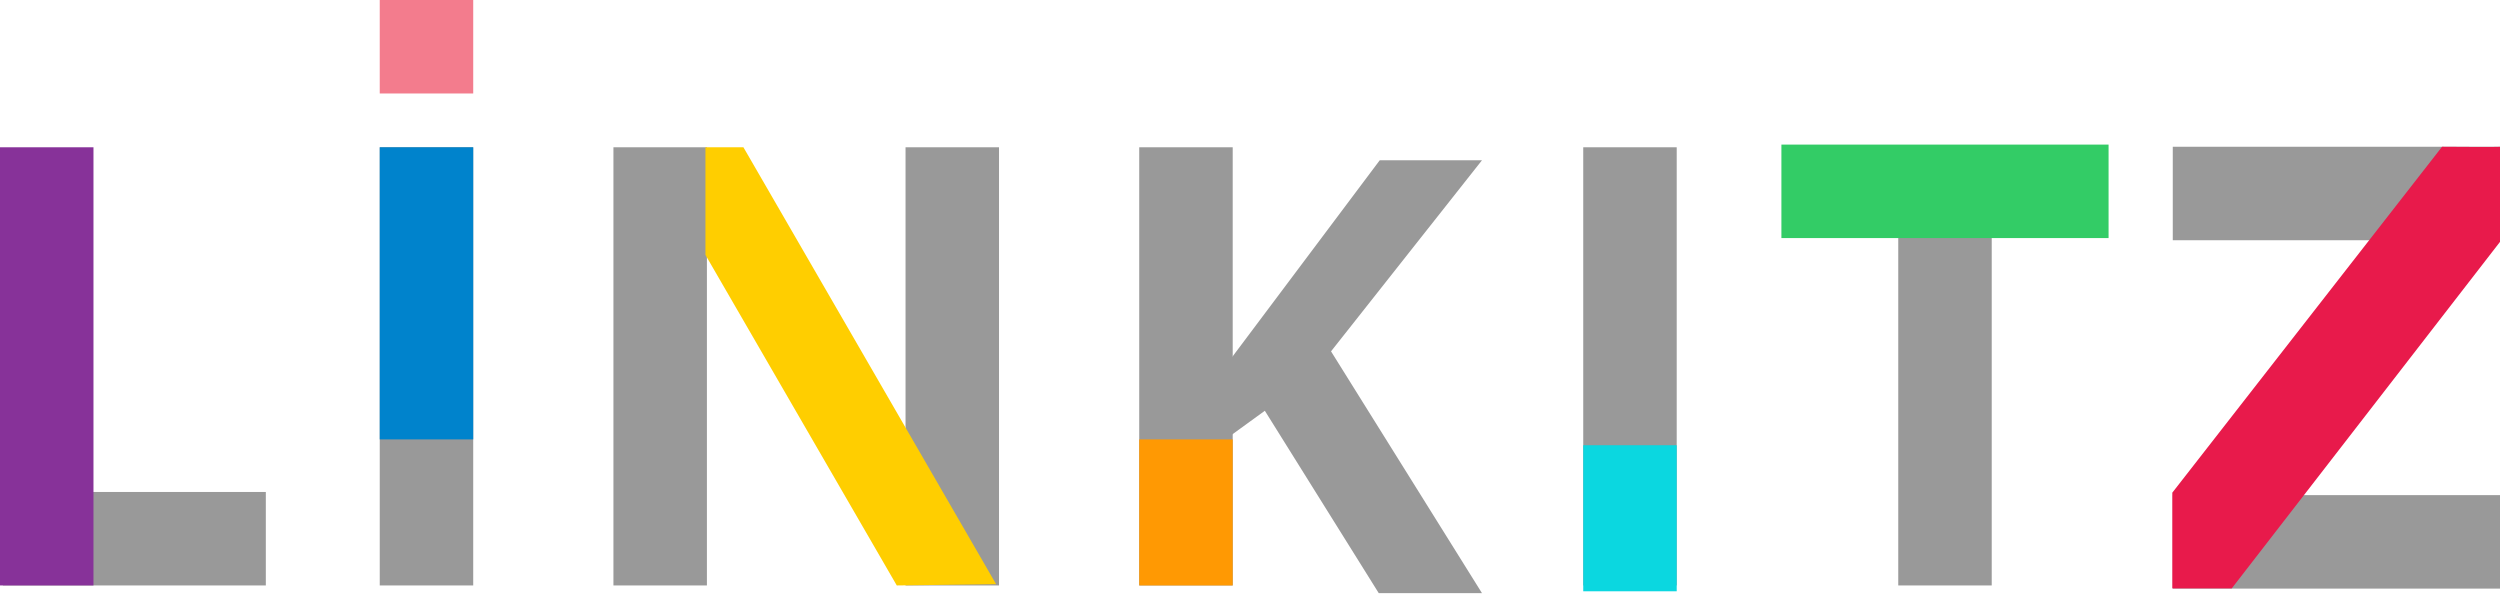
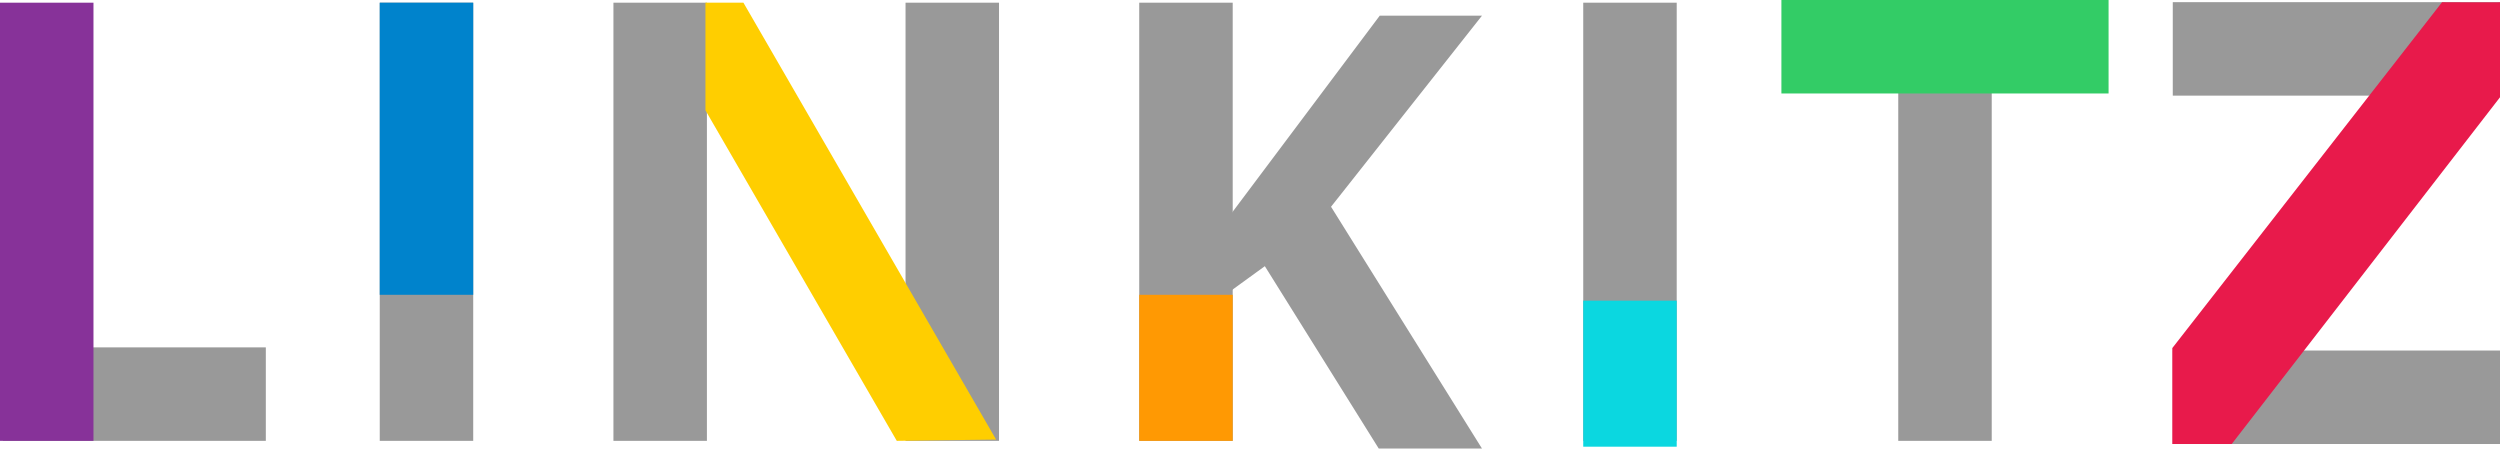
- <svg xmlns="http://www.w3.org/2000/svg" id="Layer_1" data-name="Layer 1" viewBox="0 0 427.92 101.53">
+ <svg xmlns="http://www.w3.org/2000/svg" id="Layer_1" data-name="Layer 1" viewBox="0 0 427.92 76.78">
  <defs>
-     <style>.cls-1{fill:#999;}.cls-2{fill:#f37c8d;}.cls-3{fill:#873299;}.cls-4{fill:#0083cc;}.cls-5{fill:#0bd7e0;}.cls-6{fill:#ff9903;}.cls-7{fill:#3c6;}.cls-8{fill:#ffce00;}.cls-9{fill:#e81a4b;}</style>
+     <style>.cls-1{fill:#999;}.cls-2{fill:#873299;}.cls-3{fill:#0083cc;}.cls-4{fill:#0bd7e0;}.cls-5{fill:#ff9903;}.cls-6{fill:#3c6;}.cls-7{fill:#ffce00;}.cls-8{fill:#e81a4b;}</style>
  </defs>
-   <rect class="cls-1" x="15" y="69.71" width="16" height="45" transform="translate(115.21 69.21) rotate(90)" />
-   <rect class="cls-2" x="65" width="16" height="16" transform="translate(65 81) rotate(-90)" />
-   <rect class="cls-3" y="25.21" width="16" height="75" />
-   <rect class="cls-1" x="65" y="25.21" width="16" height="75" />
-   <rect class="cls-4" x="65" y="25.21" width="16" height="50" />
-   <rect class="cls-1" x="271" y="25.21" width="16" height="75" />
-   <rect class="cls-5" x="271" y="76.21" width="16" height="25" />
-   <rect class="cls-1" x="324.92" y="25.21" width="16" height="75" />
-   <rect class="cls-1" x="155" y="25.21" width="16" height="75" />
-   <rect class="cls-1" x="195" y="25.21" width="16" height="75" />
-   <rect class="cls-1" x="105" y="25.21" width="16" height="75" />
-   <rect class="cls-6" x="195" y="75.21" width="16" height="25" />
-   <rect class="cls-7" x="324.92" y="4.75" width="16" height="56" transform="translate(300.17 365.67) rotate(-90)" />
-   <rect class="cls-1" x="391.92" y="5.12" width="16" height="56" transform="translate(366.79 433.04) rotate(-90)" />
-   <rect class="cls-1" x="391.92" y="64.75" width="16" height="56" transform="translate(307.17 492.67) rotate(-90)" />
-   <polygon class="cls-1" points="210.38 61.81 210.38 74.75 216.5 70.31 236 101.53 253.67 101.53 227.83 60.14 253.67 27.43 236.17 27.43 210.38 61.81" />
-   <polygon class="cls-8" points="120.75 25.21 127.25 25.21 170.5 99.99 153.5 100.21 120.75 43.63 120.75 25.21" />
-   <path class="cls-9" d="M427.92,25.12V41.4L382,100.72H371.83V84.33L418,25.12S428,25.19,427.92,25.12Z" />
+   <rect class="cls-1" x="15" y="44.96" width="16" height="45" transform="translate(90.46 44.46) rotate(90)" />
+   <rect class="cls-2" y="0.46" width="16" height="75" />
+   <rect class="cls-1" x="65" y="0.46" width="16" height="75" />
+   <rect class="cls-3" x="65" y="0.46" width="16" height="50" />
+   <rect class="cls-1" x="271" y="0.46" width="16" height="75" />
+   <rect class="cls-4" x="271" y="51.46" width="16" height="25" />
+   <rect class="cls-1" x="324.92" y="0.46" width="16" height="75" />
+   <rect class="cls-1" x="155" y="0.46" width="16" height="75" />
+   <rect class="cls-1" x="195" y="0.46" width="16" height="75" />
+   <rect class="cls-1" x="105" y="0.46" width="16" height="75" />
+   <rect class="cls-5" x="195" y="50.46" width="16" height="25" />
+   <rect class="cls-6" x="324.92" y="-20" width="16" height="56" transform="translate(324.92 340.92) rotate(-90)" />
+   <rect class="cls-1" x="391.92" y="-19.63" width="16" height="56" transform="translate(391.54 408.29) rotate(-90)" />
+   <rect class="cls-1" x="391.92" y="40" width="16" height="56" transform="translate(331.92 467.92) rotate(-90)" />
+   <polygon class="cls-1" points="210.38 37.06 210.38 50 216.5 45.56 236 76.78 253.67 76.78 227.83 35.39 253.67 2.68 236.17 2.68 210.38 37.06" />
+   <polygon class="cls-7" points="120.75 0.46 127.25 0.46 170.5 75.24 153.5 75.46 120.75 18.88 120.75 0.46" />
+   <path class="cls-8" d="M427.92.38V16.65L382,76H371.83V59.58L418,.38S428,.44,427.92.38Z" />
</svg>
